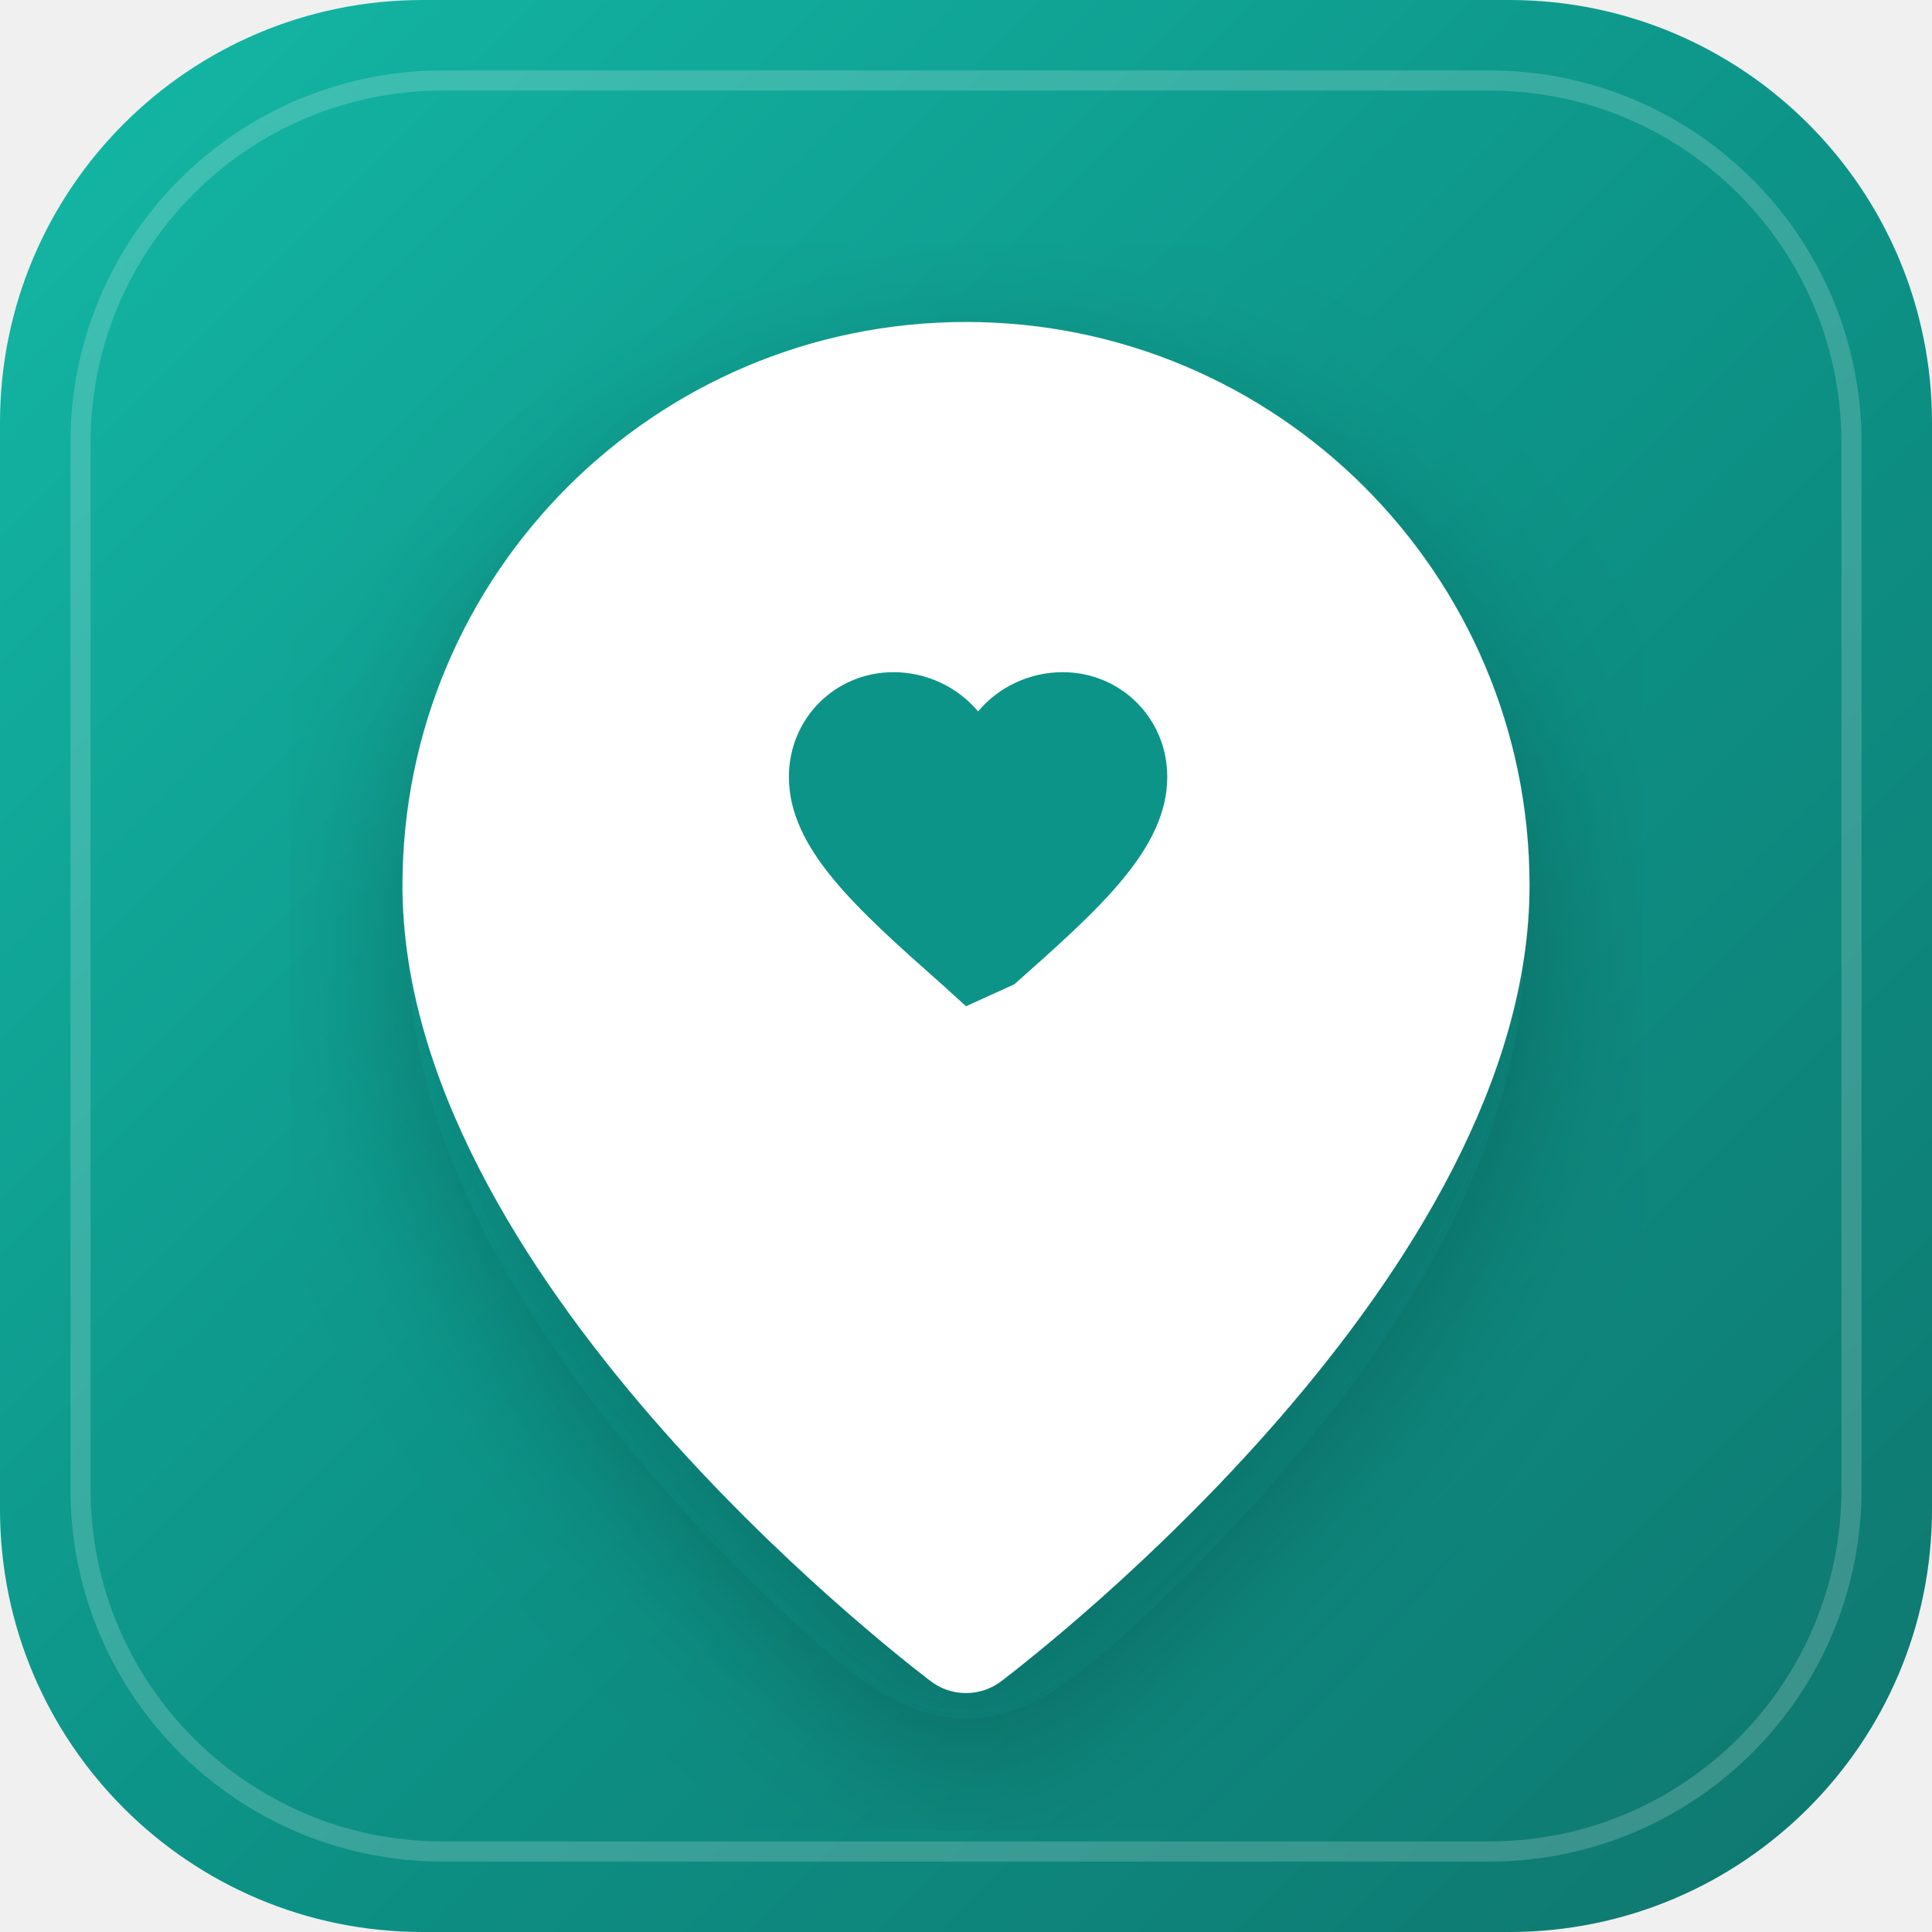
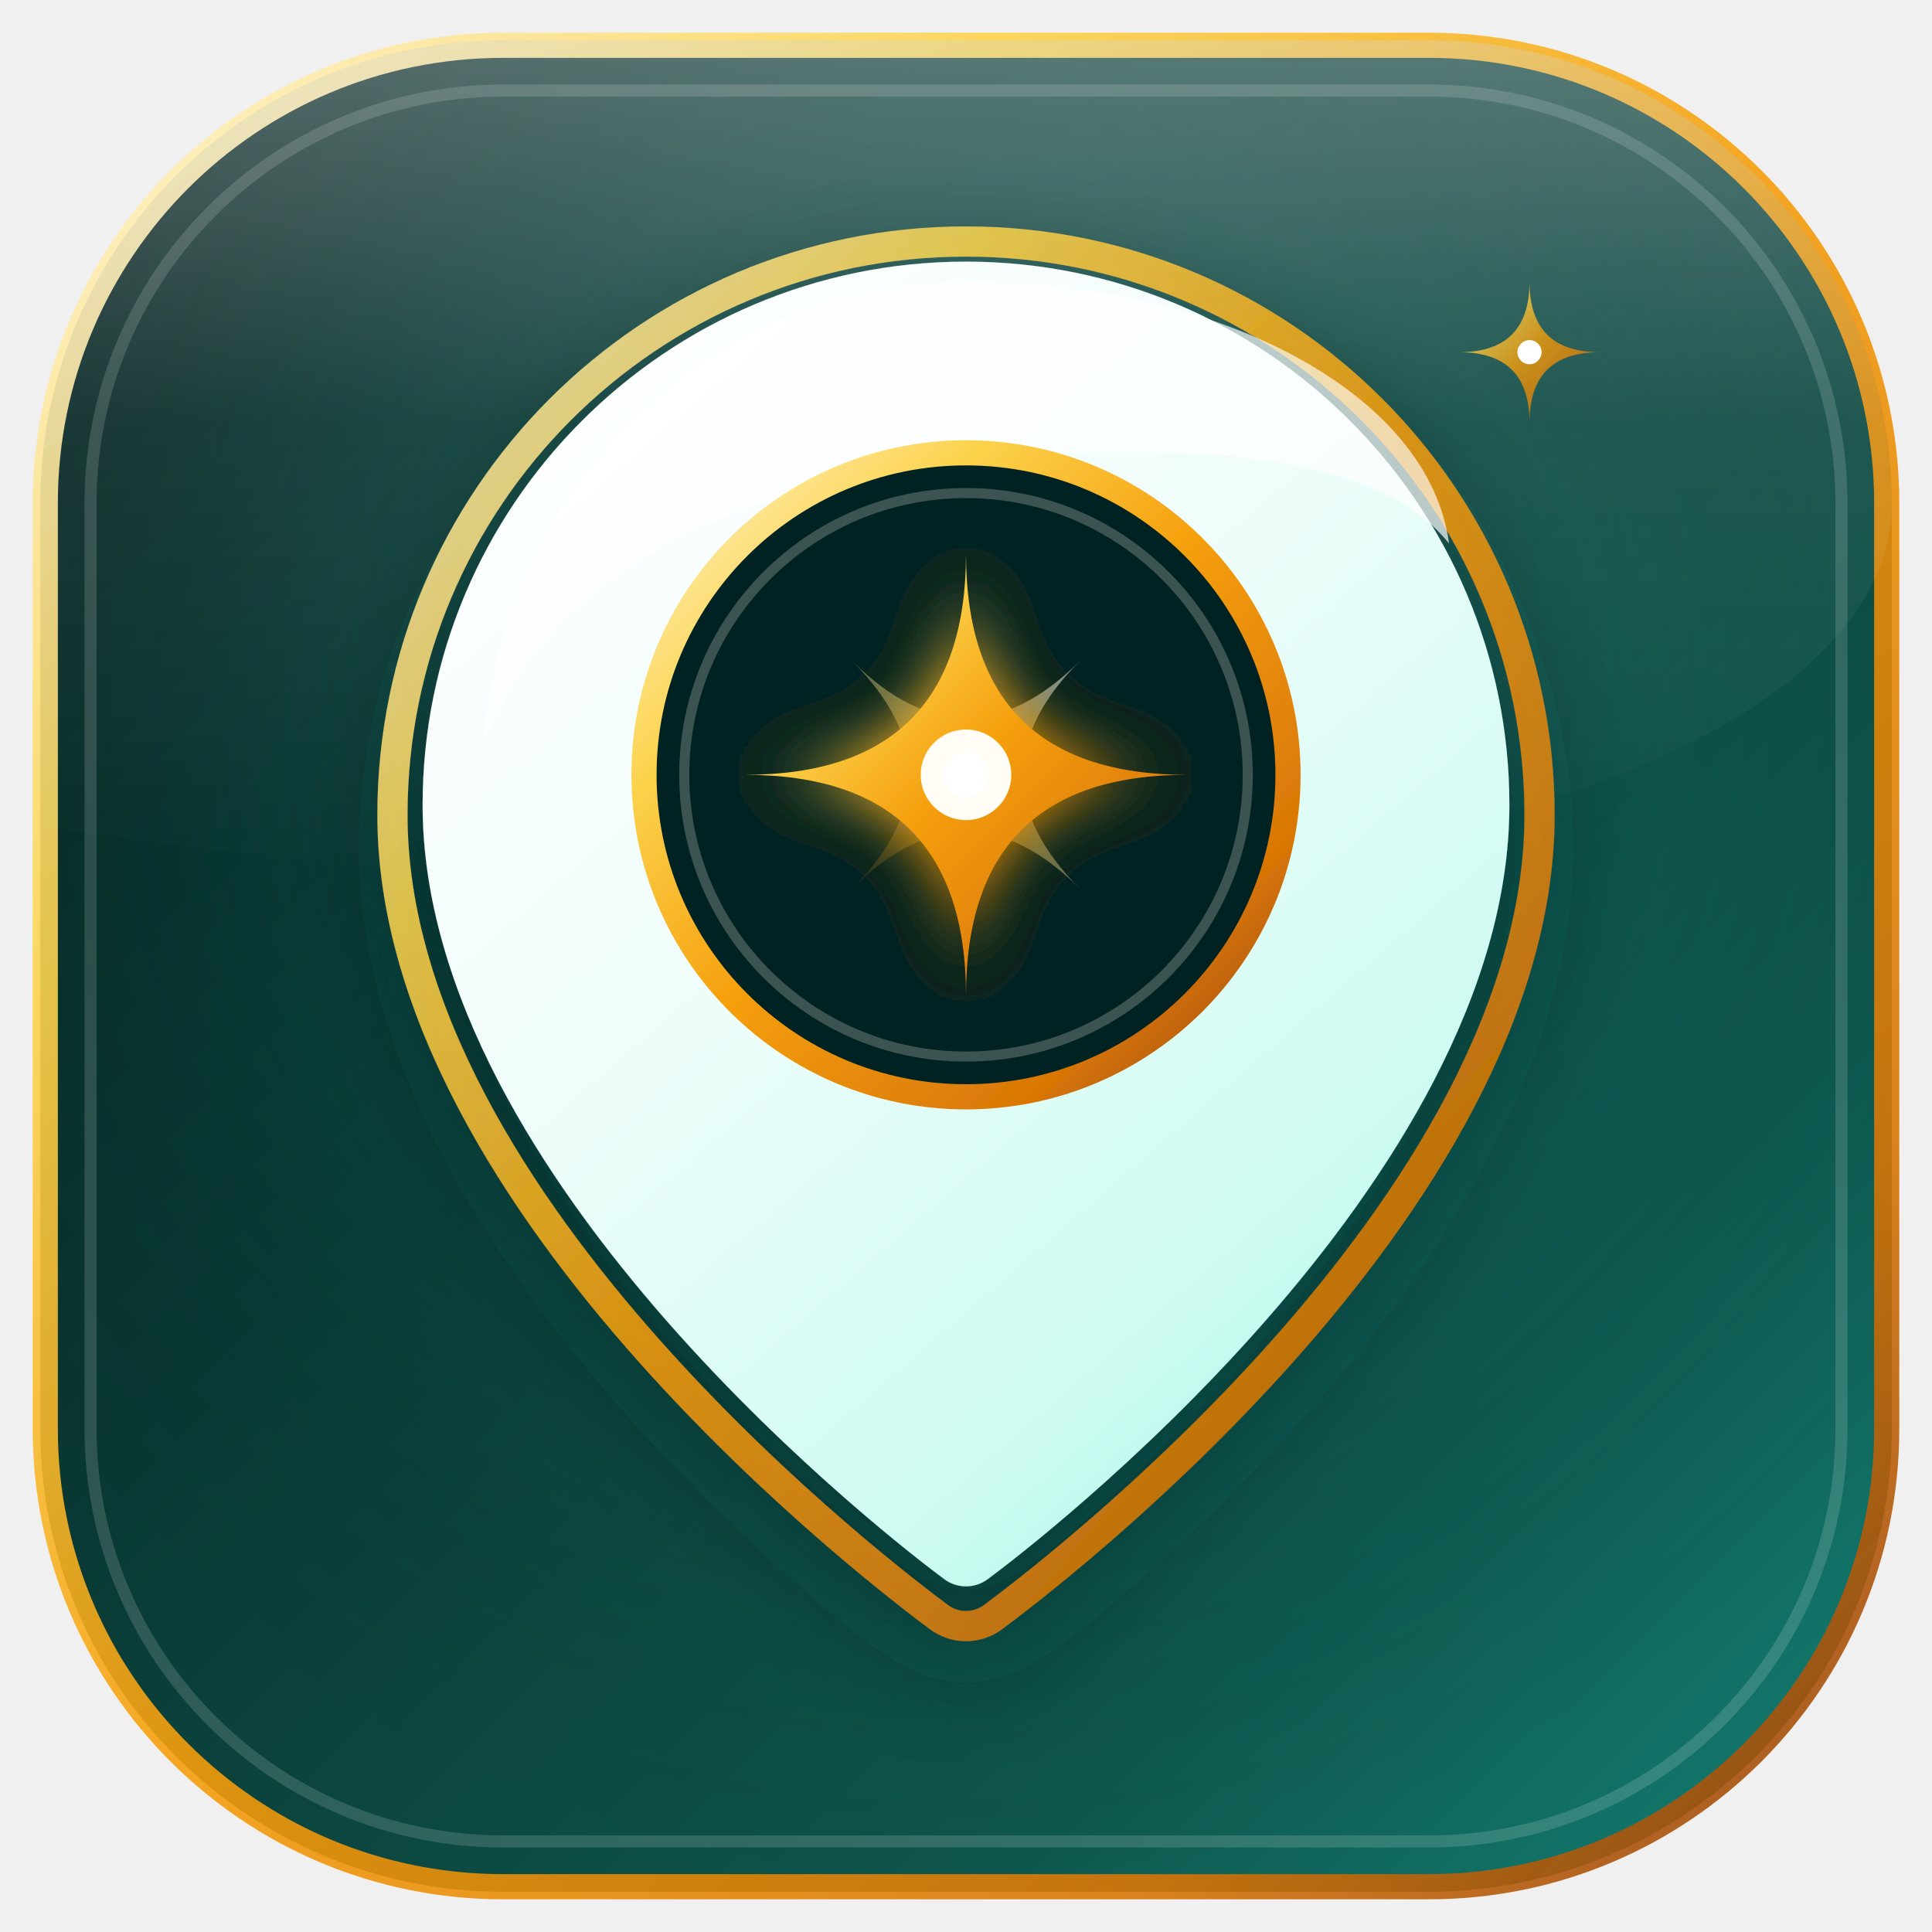
<svg xmlns="http://www.w3.org/2000/svg" viewBox="0 0 192 192" width="192" height="192">
  <defs>
-     <linearGradient id="bgGrad" x1="0%" y1="0%" x2="100%" y2="100%">
-       <stop offset="0%" stop-color="#14B8A6" />
-       <stop offset="50%" stop-color="#0D9488" />
-       <stop offset="100%" stop-color="#0F766E" />
+     <linearGradient id="bgGrad192" x1="0%" y1="0%" x2="100%" y2="100%">
+       <stop offset="0%" stop-color="#041D1B" />
+       <stop offset="40%" stop-color="#093833" />
+       <stop offset="75%" stop-color="#0E574E" />
+       <stop offset="100%" stop-color="#148376" />
    </linearGradient>
-     <filter id="shadow" x="-10%" y="-10%" width="120%" height="120%">
-       <feDropShadow dx="0" dy="6" stdDeviation="8" flood-color="rgba(15, 23, 42, 0.25)" />
+     <radialGradient id="ambientGlow192" cx="50%" cy="35%" r="65%">
+       <stop offset="0%" stop-color="#2DD4BF" stop-opacity="0.35" />
+       <stop offset="60%" stop-color="#0F766E" stop-opacity="0.1" />
+       <stop offset="100%" stop-color="#000000" stop-opacity="0" />
+     </radialGradient>
+     <linearGradient id="goldGrad192" x1="0%" y1="0%" x2="100%" y2="100%">
+       <stop offset="0%" stop-color="#FFF5D1" />
+       <stop offset="25%" stop-color="#FCD34D" />
+       <stop offset="50%" stop-color="#F59E0B" />
+       <stop offset="80%" stop-color="#D97706" />
+       <stop offset="100%" stop-color="#92400E" />
+     </linearGradient>
+     <linearGradient id="goldLight192" x1="0%" y1="0%" x2="0%" y2="100%">
+       <stop offset="0%" stop-color="#FFFFFF" stop-opacity="0.8" />
+       <stop offset="50%" stop-color="#FDE68A" stop-opacity="0.6" />
+       <stop offset="100%" stop-color="#D97706" stop-opacity="0.2" />
+     </linearGradient>
+     <linearGradient id="pinGrad192" x1="15%" y1="0%" x2="85%" y2="100%">
+       <stop offset="0%" stop-color="#FFFFFF" />
+       <stop offset="40%" stop-color="#F0FDFB" />
+       <stop offset="80%" stop-color="#CCFBF1" />
+       <stop offset="100%" stop-color="#99F6E4" />
+     </linearGradient>
+     <linearGradient id="glassReflect192" x1="0%" y1="0%" x2="0%" y2="100%">
+       <stop offset="0%" stop-color="#FFFFFF" stop-opacity="0.32" />
+       <stop offset="45%" stop-color="#FFFFFF" stop-opacity="0.08" />
+       <stop offset="100%" stop-color="#FFFFFF" stop-opacity="0" />
+     </linearGradient>
+     <filter id="luxuryDropShadow192" x="-25%" y="-25%" width="150%" height="150%">
+       <feDropShadow dx="0" dy="10" stdDeviation="12" flood-color="#010D0C" flood-opacity="0.75" />
+       <feDropShadow dx="0" dy="4" stdDeviation="5" flood-color="#0A2A26" flood-opacity="0.45" />
+     </filter>
+     <filter id="coreGlow192" x="-20%" y="-20%" width="140%" height="140%">
+       <feGaussianBlur stdDeviation="3" result="blur" />
+       <feComposite in="SourceGraphic" in2="blur" operator="over" />
    </filter>
  </defs>
-   <rect width="192" height="192" rx="42" fill="url(#bgGrad)" />
-   <rect x="8" y="8" width="176" height="176" rx="36" fill="none" stroke="rgba(255,255,255,0.18)" stroke-width="2" />
-   <g filter="url(#shadow)" transform="translate(40, 32)">
-     <path d="M56 0C25.072 0 0 25.072 0 56c0 38.5 48.5 76 52.4 79a5.8 5.8 0 0 0 7.2 0C63.5 132 112 94.5 112 56 112 25.072 86.928 0 56 0z" fill="#FFFFFF" />
-     <path d="M56 68l-2.4-2.18C45 58.2 38.4 52.3 38.4 45.2c0-5.8 4.6-10.4 10.4-10.4 3.3 0 6.4 1.5 8.4 3.9 2-2.4 5.1-3.9 8.4-3.9 5.8 0 10.4 4.6 10.4 10.4 0 7.1-6.6 13-15.2 20.62L56 68z" fill="#0D9488" />
+   <rect x="4" y="4" width="184" height="184" rx="46" fill="url(#bgGrad192)" />
+   <rect x="4" y="4" width="184" height="184" rx="46" fill="url(#ambientGlow192)" />
+   <rect x="4.5" y="4.5" width="183" height="183" rx="45.5" fill="none" stroke="url(#goldGrad192)" stroke-width="2.5" stroke-opacity="0.9" />
+   <rect x="9" y="9" width="174" height="174" rx="41" fill="none" stroke="rgba(255, 255, 255, 0.15)" stroke-width="1.2" />
+   <path d="M4 50 C4 24.6 24.6 4 50 4 L142 4 C167.4 4 188 24.6 188 50 C188 78 120 100 4 82 Z" fill="url(#glassReflect192)" />
+   <g filter="url(#luxuryDropShadow192)">
+     <path d="M96 24 C64.5 24 39 49.5 39 81 C39 120 89 157.5 93.3 160.7 C94.9 161.9 97.1 161.9 98.7 160.7 C103 157.5 153 120 153 81 C153 49.5 127.5 24 96 24 Z" fill="none" stroke="url(#goldGrad192)" stroke-width="3" stroke-opacity="0.85" />
+     <path d="M96 26 C66.2 26 42 50.2 42 80 C42 117.5 89.6 153.8 93.8 156.9 C95.1 157.9 96.9 157.9 98.2 156.9 C102.4 153.8 150 117.5 150 80 C150 50.2 125.8 26 96 26 Z" fill="url(#pinGrad192)" />
+     <path d="M96 28 C70 28 50 48.5 48 74 C56 54 80 44 116 45 C132 45.4 140 49 144 54 C142 39 121 28 96 28 Z" fill="#FFFFFF" fill-opacity="0.65" />
+     <circle cx="96" cy="77" r="32" fill="#042320" />
+     <circle cx="96" cy="77" r="32" fill="none" stroke="url(#goldGrad192)" stroke-width="2.5" />
+     <circle cx="96" cy="77" r="28" fill="none" stroke="rgba(255,255,255,0.22)" stroke-width="1" />
+     <path d="M96 61 Q96 77 112 77 Q96 77 96 93 Q96 77 80 77 Q96 77 96 61 Z" transform="rotate(45 96 77)" fill="url(#goldLight192)" opacity="0.65" />
+     <path d="M96 55 Q96 77 118 77 Q96 77 96 99 Q96 77 74 77 Q96 77 96 55 Z" fill="url(#goldGrad192)" filter="url(#coreGlow192)" />
+     <circle cx="96" cy="77" r="4.5" fill="#FFFDF5" />
+     <circle cx="96" cy="77" r="2.2" fill="#FFFFFF" />
  </g>
+   <path d="M152 28 Q152 35 159 35 Q152 35 152 42 Q152 35 145 35 Q152 35 152 28 Z" fill="url(#goldGrad192)" opacity="0.8" />
+   <circle cx="152" cy="35" r="1.2" fill="#FFFFFF" />
</svg>
